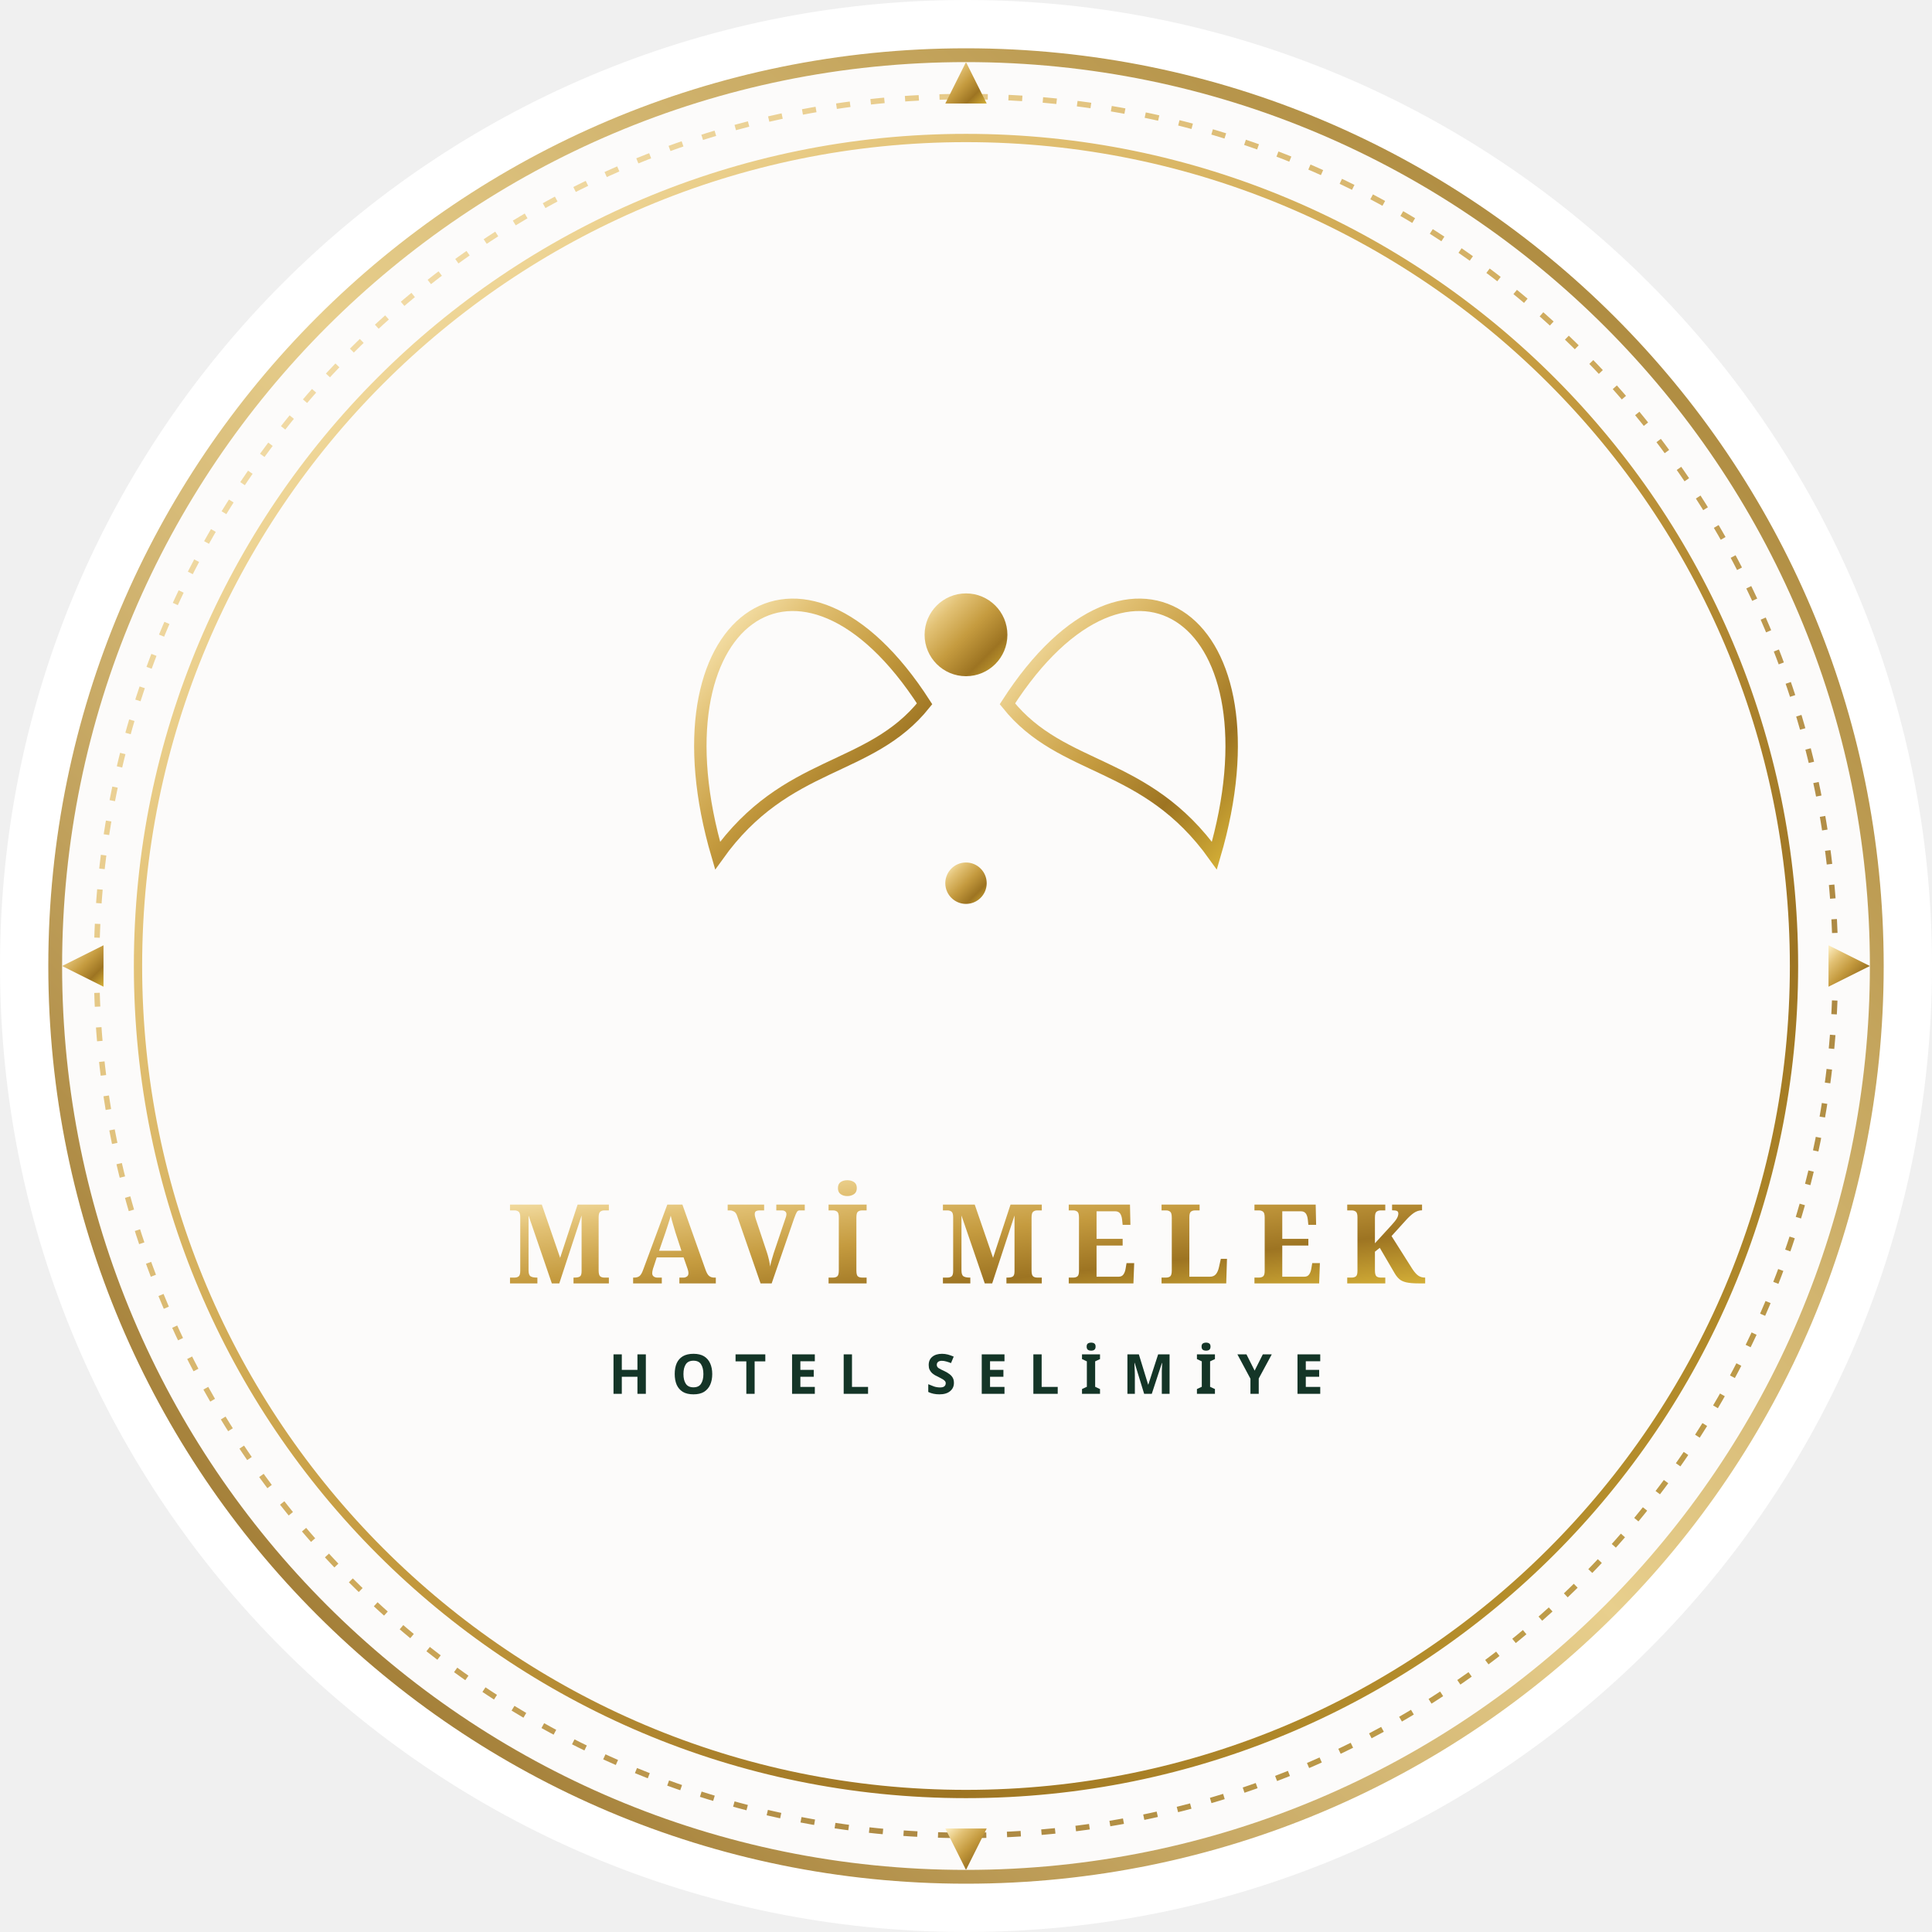
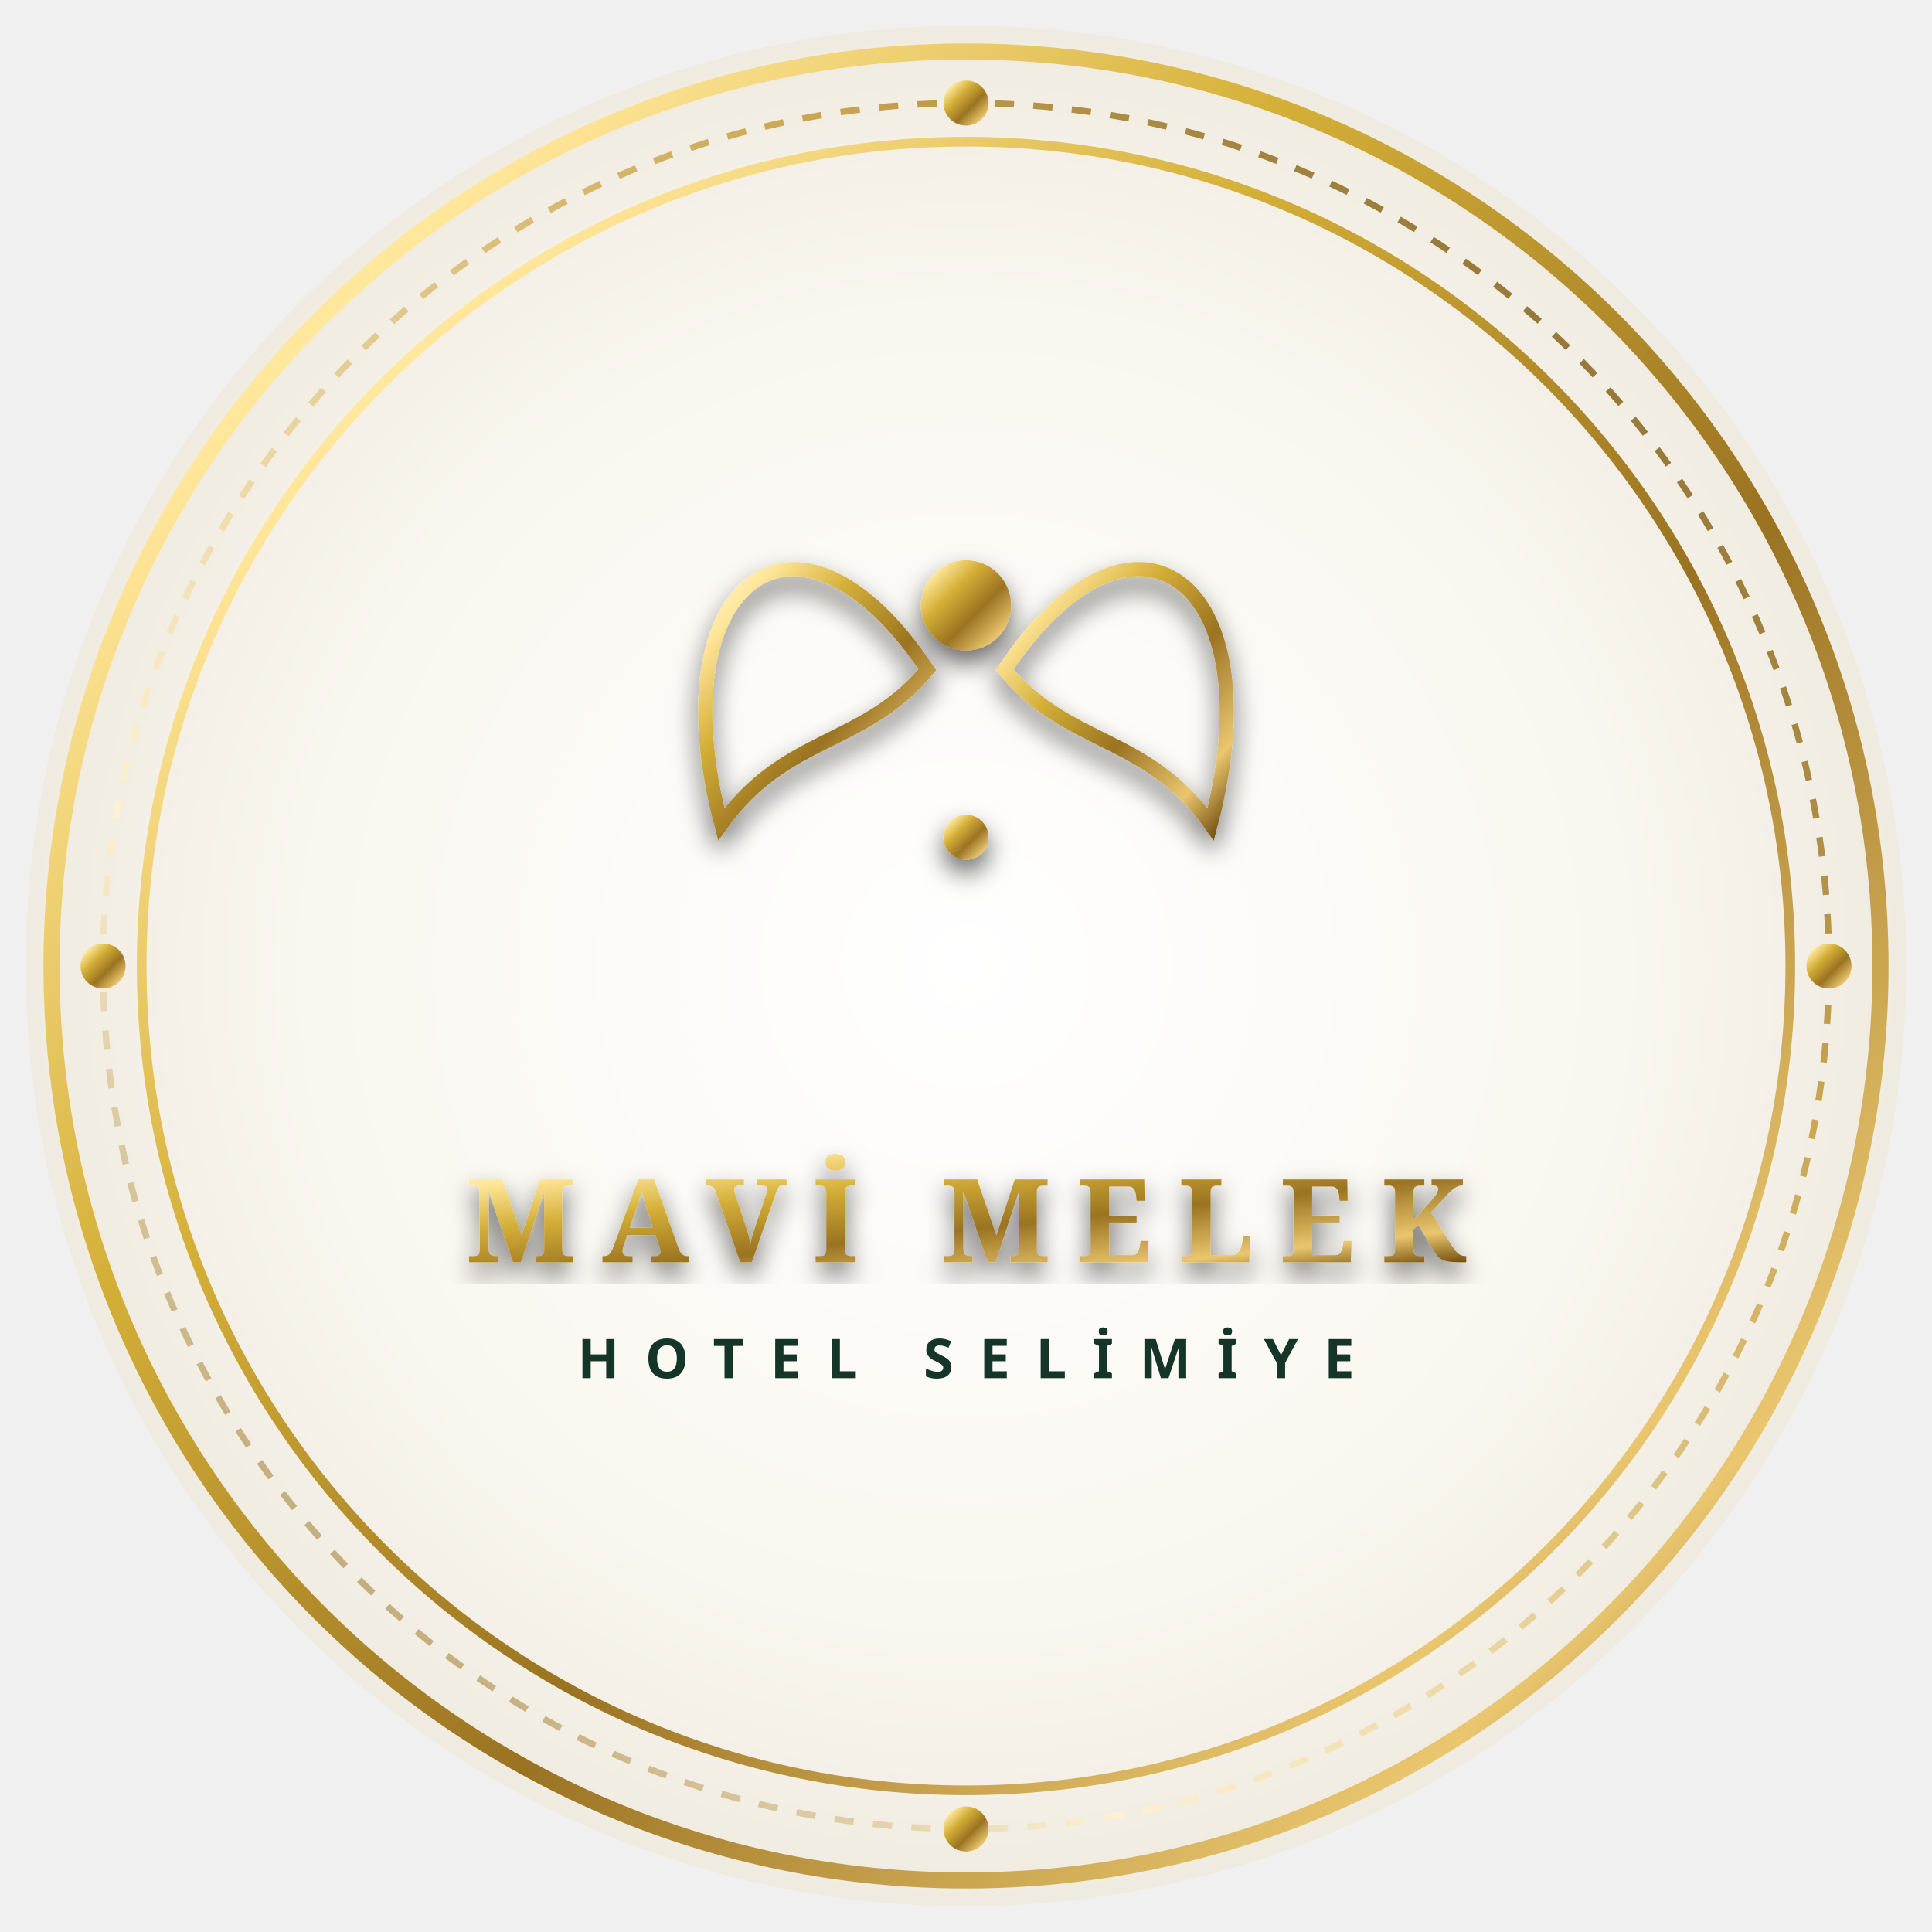
- <svg xmlns="http://www.w3.org/2000/svg" viewBox="0 0 280 280" width="100%" height="100%">
+ <svg xmlns="http://www.w3.org/2000/svg" viewBox="0 0 300 300" width="100%" height="100%">
  <defs>
-     <linearGradient id="goldLuxury" x1="0%" y1="0%" x2="100%" y2="100%">
-       <stop offset="0%" stop-color="#fff1c5" />
-       <stop offset="25%" stop-color="#e2c174" />
-       <stop offset="50%" stop-color="#c59b3f" />
-       <stop offset="75%" stop-color="#9d7422" />
-       <stop offset="100%" stop-color="#d4af37" />
+     <linearGradient id="l_gold3D" x1="0%" y1="0%" x2="100%" y2="100%">
+       <stop offset="0%" stop-color="#fff8db" />
+       <stop offset="15%" stop-color="#ffe699" />
+       <stop offset="35%" stop-color="#d4af37" />
+       <stop offset="60%" stop-color="#9a7322" />
+       <stop offset="85%" stop-color="#eac66f" />
+       <stop offset="100%" stop-color="#735010" />
    </linearGradient>
-     <linearGradient id="goldRing" x1="0%" y1="100%" x2="100%" y2="0%">
-       <stop offset="0%" stop-color="#8a6118" />
-       <stop offset="50%" stop-color="#e8cf8d" />
-       <stop offset="100%" stop-color="#9a7324" />
+     <linearGradient id="l_goldSheen" x1="0%" y1="100%" x2="100%" y2="0%">
+       <stop offset="0%" stop-color="#805b18" />
+       <stop offset="30%" stop-color="#fdf3d1" />
+       <stop offset="70%" stop-color="#c59f42" />
+       <stop offset="100%" stop-color="#543c0f" />
    </linearGradient>
-     <linearGradient id="emeraldLuxury" x1="0%" y1="0%" x2="100%" y2="100%">
-       <stop offset="0%" stop-color="#1b4d39" />
-       <stop offset="50%" stop-color="#0c2b20" />
-       <stop offset="100%" stop-color="#051610" />
-     </linearGradient>
-     <filter id="glow" x="-20%" y="-20%" width="140%" height="140%">
-       <feGaussianBlur stdDeviation="2" result="blur" />
-       <feComposite in="SourceGraphic" in2="blur" operator="over" />
+     <filter id="l_emboss" x="-20%" y="-20%" width="140%" height="140%">
+       <feDropShadow dx="0" dy="2" stdDeviation="2" flood-color="#000000" flood-opacity="0.6" />
    </filter>
+     <radialGradient id="l_darkGlow" cx="50%" cy="50%" r="50%">
+       <stop offset="0%" stop-color="#141f2e" />
+       <stop offset="70%" stop-color="#070c13" />
+       <stop offset="100%" stop-color="#030508" />
+     </radialGradient>
+     <radialGradient id="l_lightGlow" cx="50%" cy="50%" r="50%">
+       <stop offset="0%" stop-color="#ffffff" />
+       <stop offset="70%" stop-color="#faf7f0" />
+       <stop offset="100%" stop-color="#f0ebe0" />
+     </radialGradient>
  </defs>
-   <rect width="280" height="280" rx="140" fill="#ffffff" />
-   <circle cx="140" cy="140" r="132" fill="#fcfbfa" stroke="url(#goldRing)" stroke-width="2" />
-   <circle cx="140" cy="140" r="126" fill="none" stroke="url(#goldLuxury)" stroke-width="0.8" stroke-dasharray="2 3" opacity="0.85" />
-   <circle cx="140" cy="140" r="120" fill="none" stroke="url(#goldLuxury)" stroke-width="1.2" />
-   <polygon points="140,9 143,15 137,15" fill="url(#goldLuxury)" />
-   <polygon points="140,271 143,265 137,265" fill="url(#goldLuxury)" />
-   <polygon points="9,140 15,143 15,137" fill="url(#goldLuxury)" />
-   <polygon points="271,140 265,143 265,137" fill="url(#goldLuxury)" />
-   <g transform="translate(140, 110)">
-     <path d="M-6 -8 C-24 -36 -46 -20 -36 14 C-26 0 -14 2 -6 -8 Z" fill="none" stroke="url(#goldLuxury)" stroke-width="1.8" />
-     <path d="M6 -8 C24 -36 46 -20 36 14 C26 0 14 2 6 -8 Z" fill="none" stroke="url(#goldLuxury)" stroke-width="1.8" />
-     <circle cx="0" cy="-18" r="6" fill="url(#goldLuxury)" />
-     <circle cx="0" cy="18" r="3" fill="url(#goldLuxury)" />
+   <circle cx="150" cy="150" r="146" fill="url(#l_lightGlow)" />
+   <circle cx="150" cy="150" r="142" fill="none" stroke="url(#l_gold3D)" stroke-width="2.5" />
+   <circle cx="150" cy="150" r="134" fill="none" stroke="url(#l_goldSheen)" stroke-width="1" stroke-dasharray="3 3" opacity="0.9" />
+   <circle cx="150" cy="150" r="128" fill="none" stroke="url(#l_gold3D)" stroke-width="1.5" />
+   <circle cx="150" cy="16" r="3.5" fill="url(#l_gold3D)" />
+   <circle cx="150" cy="284" r="3.5" fill="url(#l_gold3D)" />
+   <circle cx="16" cy="150" r="3.5" fill="url(#l_gold3D)" />
+   <circle cx="284" cy="150" r="3.5" fill="url(#l_gold3D)" />
+   <g transform="translate(150, 112)" filter="url(#l_emboss)">
+     <path d="M-6 -8 C-26 -38 -48 -22 -38 16 C-28 2 -16 4 -6 -8 Z" fill="none" stroke="url(#l_gold3D)" stroke-width="2.2" />
+     <path d="M6 -8 C26 -38 48 -22 38 16 C28 2 16 4 6 -8 Z" fill="none" stroke="url(#l_gold3D)" stroke-width="2.2" />
+     <circle cx="0" cy="-18" r="7" fill="url(#l_gold3D)" />
+     <circle cx="0" cy="18" r="3.5" fill="url(#l_gold3D)" />
  </g>
-   <text x="140" y="186" font-family="'Cinzel', serif" font-size="16" font-weight="700" fill="url(#goldLuxury)" text-anchor="middle" letter-spacing="3">MAVİ MELEK</text>
-   <text x="140" y="202" font-family="'Plus Jakarta Sans', sans-serif" font-size="8" font-weight="700" fill="#143527" text-anchor="middle" letter-spacing="3">HOTEL SELİMİYE</text>
+   <text x="150" y="196" font-family="'Cinzel', serif" font-size="18" font-weight="700" fill="url(#l_gold3D)" text-anchor="middle" letter-spacing="4" filter="url(#l_emboss)">MAVİ MELEK</text>
+   <text x="150" y="214" font-family="'Plus Jakarta Sans', sans-serif" font-size="8.5" font-weight="700" fill="#143527" text-anchor="middle" letter-spacing="4">HOTEL SELİMİYE</text>
</svg>
